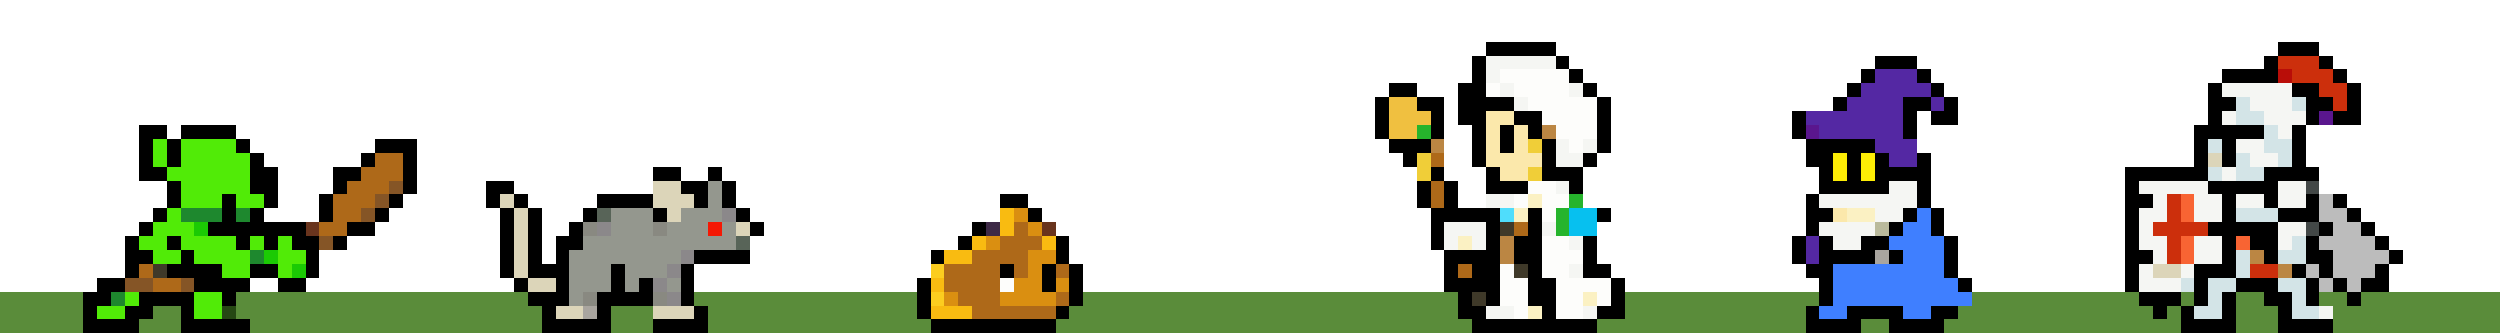
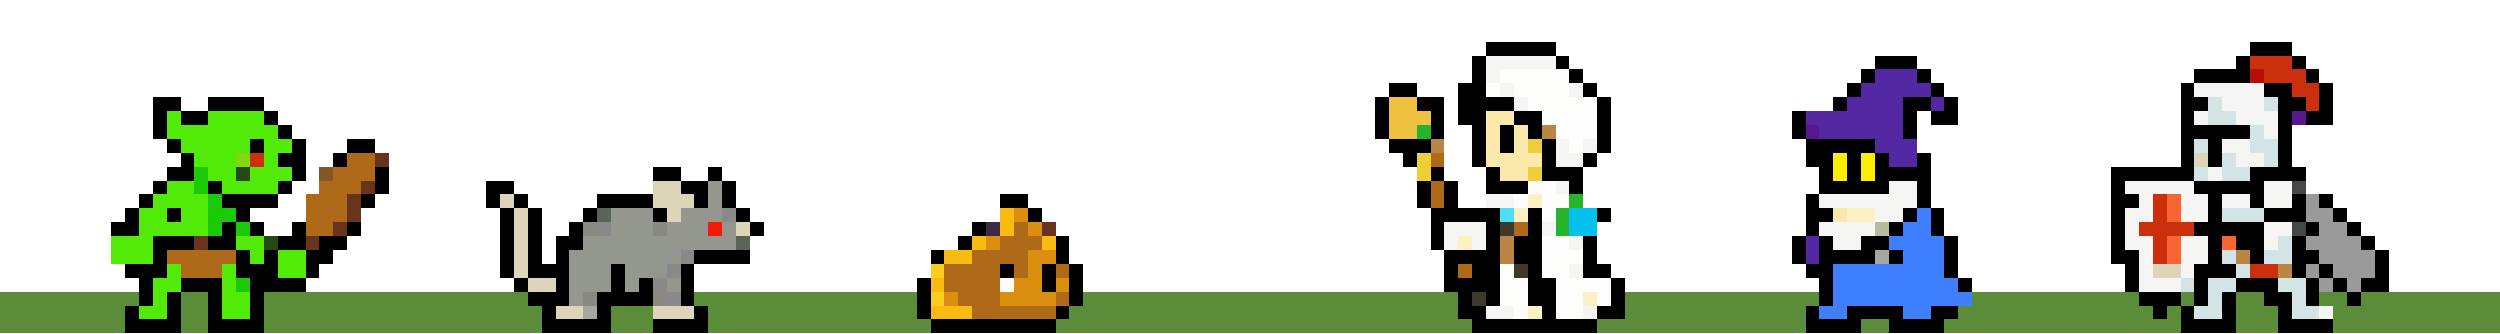
<svg xmlns="http://www.w3.org/2000/svg" viewBox="0 0 180 24" width="960" height="128" shape-rendering="crispEdges">
  <defs>
    <filter id="flash">
      <feFlood flood-color="#ffffff" />
      <feComposite operator="in" in2="SourceAlpha" />
+     </filter>
+     <filter id="hit" color-interpolation-filters="sRGB">
+       <feComponentTransfer>
+         <feFuncR type="gamma" exponent="0.6" />
+         <feFuncG type="gamma" exponent="0.6" />
+         <feFuncB type="gamma" exponent="0.6" />
+       </feComponentTransfer>
    </filter>
    <g id="a0">
      <path fill="#000000" d="M4 9h2v1h-2zM7 9h4v1h-4zM4 10h1v1h-1zM6 10h1v1h-1zM11 10h1v1h-1zM21 10h3v1h-3zM4 11h1v1h-1zM6 11h1v1h-1zM12 11h1v1h-1zM20 11h1v1h-1zM23 11h1v1h-1zM4 12h2v1h-2zM12 12h2v1h-2zM18 12h2v1h-2zM23 12h1v1h-1zM6 13h1v1h-1zM12 13h2v1h-2zM18 13h1v1h-1zM23 13h1v1h-1zM6 14h1v1h-1zM10 14h1v1h-1zM13 14h1v1h-1zM17 14h1v1h-1zM22 14h1v1h-1zM5 15h1v1h-1zM10 15h1v1h-1zM12 15h1v1h-1zM17 15h1v1h-1zM21 15h1v1h-1zM4 16h1v1h-1zM9 16h7v1h-7zM19 16h2v1h-2zM3 17h1v1h-1zM6 17h1v1h-1zM11 17h1v1h-1zM13 17h1v1h-1zM15 17h2v1h-2zM18 17h1v1h-1zM3 18h2v1h-2zM7 18h1v1h-1zM16 18h1v1h-1zM3 19h1v1h-1zM6 19h4v1h-4zM12 19h2v1h-2zM16 19h1v1h-1zM1 20h2v1h-2zM8 20h4v1h-4zM14 20h2v1h-2zM0 21h2v1h-2zM4 21h4v1h-4zM10 21h1v1h-1zM0 22h1v1h-1zM3 22h2v1h-2zM7 22h1v1h-1zM0 23h4v1h-4zM7 23h5v1h-5z" />
      <path fill="#1bca04" d="M8 16h1v1h-1zM13 18h1v1h-1zM15 19h1v1h-1z" />
      <path fill="#1e882e" d="M7 15h3v1h-3zM11 15h1v1h-1zM12 18h1v1h-1zM2 21h1v1h-1z" />
      <path fill="#264814" d="M10 22h1v1h-1z" />
      <path fill="#3f3929" d="M5 19h1v1h-1z" />
      <path fill="#51eb07" d="M5 10h1v1h-1zM7 10h4v1h-4zM5 11h1v1h-1zM7 11h5v1h-5zM6 12h6v1h-6zM7 13h5v1h-5zM7 14h3v1h-3zM11 14h2v1h-2zM6 15h1v1h-1zM5 16h3v1h-3zM4 17h2v1h-2zM7 17h4v1h-4zM12 17h1v1h-1zM14 17h1v1h-1zM5 18h2v1h-2zM8 18h4v1h-4zM14 18h2v1h-2zM10 19h2v1h-2zM14 19h1v1h-1zM3 21h1v1h-1zM8 21h2v1h-2zM1 22h2v1h-2zM8 22h2v1h-2z" />
      <path fill="#69341d" d="M16 16h1v1h-1z" />
      <path fill="#855526" d="M22 13h1v1h-1zM21 14h1v1h-1zM20 15h1v1h-1zM17 17h1v1h-1zM3 20h2v1h-2zM7 20h1v1h-1z" />
      <path fill="#ae6919" d="M21 11h2v1h-2zM20 12h3v1h-3zM19 13h3v1h-3zM18 14h3v1h-3zM18 15h2v1h-2zM17 16h2v1h-2zM4 19h1v1h-1zM5 20h2v1h-2z" />
    </g>
    <g id="a1">
+       <path fill="#000000" d="M5 7h2v1h-2zM9 7h4v1h-4zM5 8h1v1h-1zM7 8h2v1h-2zM13 8h1v1h-1zM5 9h1v1h-1zM14 9h1v1h-1zM6 10h1v1h-1zM12 10h1v1h-1zM15 10h1v1h-1zM19 10h2v1h-2zM7 11h1v1h-1zM14 11h2v1h-2zM18 11h1v1h-1zM6 12h2v1h-2zM15 12h1v1h-1zM21 12h1v1h-1zM5 13h1v1h-1zM9 13h1v1h-1zM14 13h1v1h-1zM21 13h1v1h-1zM4 14h1v1h-1zM10 14h4v1h-4zM20 14h1v1h-1zM3 15h1v1h-1zM6 15h1v1h-1zM11 15h1v1h-1zM2 16h2v1h-2zM10 16h1v1h-1zM12 16h1v1h-1zM15 16h1v1h-1zM19 16h1v1h-1zM5 17h3v1h-3zM9 17h2v1h-2zM14 17h2v1h-2zM17 17h2v1h-2zM5 18h1v1h-1zM11 18h1v1h-1zM13 18h1v1h-1zM16 18h2v1h-2zM3 19h3v1h-3zM11 19h3v1h-3zM16 19h1v1h-1zM4 20h1v1h-1zM7 20h3v1h-3zM12 20h4v1h-4zM4 21h1v1h-1zM6 21h1v1h-1zM9 21h1v1h-1zM12 21h1v1h-1zM3 22h1v1h-1zM6 22h1v1h-1zM9 22h1v1h-1zM12 22h1v1h-1zM3 23h4v1h-4zM9 23h4v1h-4z" />
+       <path fill="#1bca04" d="M8 12h1v1h-1zM8 13h1v1h-1zM9 14h1v1h-1zM9 15h2v1h-2zM9 16h1v1h-1zM11 16h1v1h-1zM11 20h1v1h-1z" />
+       <path fill="#264814" d="M11 12h1v1h-1zM13 17h1v1h-1z" />
+       <path fill="#51eb07" d="M6 8h1v1h-1zM9 8h4v1h-4zM6 9h8v1h-8zM7 10h5v1h-5zM13 10h2v1h-2zM8 11h3v1h-3zM13 11h1v1h-1zM9 12h2v1h-2zM12 12h3v1h-3zM6 13h2v1h-2zM10 13h4v1h-4zM5 14h4v1h-4zM4 15h2v1h-2zM7 15h2v1h-2zM4 16h5v1h-5zM2 17h3v1h-3zM11 17h2v1h-2zM2 18h3v1h-3zM12 18h1v1h-1zM14 18h2v1h-2zM6 19h1v1h-1zM10 19h1v1h-1zM14 19h2v1h-2zM5 20h2v1h-2zM10 20h1v1h-1zM5 21h1v1h-1zM10 21h2v1h-2zM4 22h2v1h-2zM10 22h2v1h-2z" />
+       <path fill="#69341d" d="M21 11h1v1h-1zM20 13h1v1h-1zM19 14h1v1h-1zM19 15h1v1h-1zM18 16h1v1h-1zM8 17h1v1h-1zM16 17h1v1h-1z" />
+       <path fill="#81d712" d="M11 11h1v1h-1z" />
+       <path fill="#855526" d="M17 12h1v1h-1z" />
+       <path fill="#ae6919" d="M19 11h2v1h-2zM18 12h3v1h-3zM17 13h3v1h-3zM16 14h3v1h-3zM16 15h3v1h-3zM16 16h2v1h-2zM6 18h5v1h-5zM7 19h3v1h-3z" />
+       <path fill="#cc2f0c" d="M12 11h1v1h-1z" />
+     </g>
+     <clipPath id="a1u">
+       <rect x="0" y="0" width="24" height="15" />
+     </clipPath>
+     <clipPath id="a1l">
+       <rect x="0" y="16" width="24" height="8" />
+     </clipPath>
+     <g id="a2">
      <path fill="#000000" d="M14 12h2v1h-2zM18 12h1v1h-1zM2 13h2v1h-2zM16 13h2v1h-2zM19 13h1v1h-1zM2 14h1v1h-1zM4 14h1v1h-1zM10 14h4v1h-4zM17 14h1v1h-1zM19 14h1v1h-1zM3 15h1v1h-1zM5 15h1v1h-1zM9 15h1v1h-1zM14 15h1v1h-1zM20 15h1v1h-1zM3 16h1v1h-1zM5 16h1v1h-1zM8 16h1v1h-1zM21 16h1v1h-1zM3 17h1v1h-1zM5 17h1v1h-1zM7 17h2v1h-2zM3 18h1v1h-1zM5 18h1v1h-1zM7 18h1v1h-1zM17 18h4v1h-4zM3 19h1v1h-1zM5 19h3v1h-3zM11 19h1v1h-1zM16 19h1v1h-1zM4 20h1v1h-1zM7 20h1v1h-1zM11 20h1v1h-1zM13 20h1v1h-1zM16 20h1v1h-1zM5 21h3v1h-3zM10 21h4v1h-4zM16 21h1v1h-1zM6 22h1v1h-1zM10 22h1v1h-1zM17 22h1v1h-1zM6 23h5v1h-5zM14 23h4v1h-4z" />
      <path fill="#586458" d="M10 15h1v1h-1zM20 17h1v1h-1z" />
      <path fill="#898981" d="M9 16h1v1h-1zM14 16h1v1h-1zM9 21h1v1h-1zM14 21h1v1h-1z" />
      <path fill="#8b888a" d="M19 15h1v1h-1zM10 16h1v1h-1zM16 18h1v1h-1zM15 19h1v1h-1zM14 20h1v1h-1zM15 21h1v1h-1z" />
      <path fill="#94978e" d="M18 13h1v1h-1zM18 14h1v1h-1zM11 15h3v1h-3zM16 15h3v1h-3zM11 16h3v1h-3zM15 16h3v1h-3zM19 16h1v1h-1zM9 17h11v1h-11zM8 18h8v1h-8zM8 19h3v1h-3zM12 19h3v1h-3zM8 20h3v1h-3zM12 20h1v1h-1zM15 20h1v1h-1zM8 21h1v1h-1z" />
      <path fill="#a9a59f" d="M9 22h1v1h-1z" />
      <path fill="#dcd5b9" d="M14 13h2v1h-2zM3 14h1v1h-1zM14 14h3v1h-3zM4 15h1v1h-1zM15 15h1v1h-1zM4 16h1v1h-1zM20 16h1v1h-1zM4 17h1v1h-1zM4 18h1v1h-1zM4 19h1v1h-1zM5 20h2v1h-2zM7 22h2v1h-2zM14 22h3v1h-3z" />
      <path fill="#f51804" d="M18 16h1v1h-1z" />
    </g>
-     <g id="a2">
+     <clipPath id="a2u">
+       <rect x="0" y="0" width="24" height="18" />
+     </clipPath>
+     <clipPath id="a2l">
+       <rect x="0" y="19" width="24" height="5" />
+     </clipPath>
+     <g id="a3">
      <path fill="#000000" d="M12 14h2v1h-2zM14 15h1v1h-1zM10 16h1v1h-1zM9 17h1v1h-1zM16 17h1v1h-1zM7 18h1v1h-1zM16 18h1v1h-1zM12 19h1v1h-1zM15 19h1v1h-1zM17 19h1v1h-1zM6 20h1v1h-1zM15 20h1v1h-1zM17 20h1v1h-1zM6 21h1v1h-1zM17 21h1v1h-1zM6 22h1v1h-1zM16 22h1v1h-1zM7 23h9v1h-9z" />
      <path fill="#3d2946" d="M11 16h1v1h-1z" />
      <path fill="#69341d" d="M15 16h1v1h-1z" />
      <path fill="#ae6919" d="M13 16h1v1h-1zM12 17h3v1h-3zM10 18h4v1h-4zM8 19h4v1h-4zM13 19h1v1h-1zM16 19h1v1h-1zM8 20h4v1h-4zM9 21h3v1h-3zM16 21h1v1h-1zM10 22h6v1h-6z" />
      <path fill="#da8f11" d="M13 15h1v1h-1zM14 16h1v1h-1zM11 17h1v1h-1zM14 18h2v1h-2zM14 19h1v1h-1zM13 20h2v1h-2zM16 20h1v1h-1zM8 21h1v1h-1zM12 21h4v1h-4z" />
      <path fill="#f9bb11" d="M12 15h1v1h-1zM12 16h1v1h-1zM10 17h1v1h-1zM15 17h1v1h-1zM8 18h2v1h-2zM7 20h1v1h-1zM7 22h3v1h-3z" />
      <path fill="#fccd1f" d="M7 19h1v1h-1zM7 21h1v1h-1z" />
      <path fill="#fdfdfb" d="M12 20h1v1h-1z" />
    </g>
-     <g id="a3">
+     <clipPath id="a3u">
+       <rect x="0" y="0" width="24" height="19" />
+     </clipPath>
+     <clipPath id="a3l">
+       <rect x="0" y="20" width="24" height="4" />
+     </clipPath>
+     <g id="a4">
      <path fill="#000000" d="M9 3h3v1h-3zM8 4h1v1h-1zM12 4h1v1h-1zM7 5h1v1h-1zM12 5h4v1h-4zM6 6h1v1h-1zM9 6h2v1h-2zM16 6h1v1h-1zM6 7h1v1h-1zM8 7h2v1h-2zM15 7h2v1h-2zM6 8h2v1h-2zM9 8h1v1h-1zM16 8h1v1h-1zM10 9h1v1h-1zM13 9h5v1h-5zM10 10h1v1h-1zM15 10h1v1h-1zM17 10h1v1h-1zM10 11h1v1h-1zM15 11h1v1h-1zM17 11h1v1h-1zM9 12h4v1h-4zM17 12h6v1h-6zM12 13h5v1h-5zM22 13h1v1h-1zM7 14h1v1h-1zM9 14h1v1h-1zM12 14h1v1h-1zM15 14h1v1h-1zM21 14h2v1h-2zM6 15h1v1h-1zM9 15h3v1h-3zM15 15h1v1h-1zM22 15h1v1h-1zM5 16h1v1h-1zM8 16h1v1h-1zM12 16h5v1h-5zM22 16h1v1h-1zM4 17h1v1h-1zM9 17h1v1h-1zM12 17h2v1h-2zM15 17h1v1h-1zM22 17h1v1h-1zM3 18h1v1h-1zM8 18h2v1h-2zM12 18h1v1h-1zM15 18h1v1h-1zM21 18h2v1h-2zM4 19h1v1h-1zM8 19h1v1h-1zM10 19h1v1h-1zM15 19h3v1h-3zM22 19h1v1h-1zM4 20h2v1h-2zM7 20h1v1h-1zM9 20h1v1h-1zM12 20h3v1h-3zM17 20h1v1h-1zM22 20h1v1h-1zM6 21h1v1h-1zM9 21h1v1h-1zM11 21h2v1h-2zM15 21h1v1h-1zM17 21h1v1h-1zM19 21h3v1h-3zM11 22h1v1h-1zM15 22h1v1h-1zM18 22h1v1h-1zM20 22h1v1h-1zM8 23h4v1h-4zM15 23h4v1h-4z" />
      <path fill="#434847" d="M9 13h1v1h-1zM9 16h1v1h-1z" />
      <path fill="#5a168e" d="M8 8h1v1h-1z" />
      <path fill="#b90d08" d="M11 5h1v1h-1z" />
      <path fill="#bb8643" d="M13 18h1v1h-1zM11 19h1v1h-1z" />
      <path fill="#cc2f0c" d="M9 4h3v1h-3zM8 5h3v1h-3zM7 6h2v1h-2zM7 7h1v1h-1zM19 14h1v1h-1zM19 15h1v1h-1zM17 16h4v1h-4zM19 17h1v1h-1zM19 18h1v1h-1zM12 19h2v1h-2z" />
      <path fill="#d3e4e7" d="M10 7h1v1h-1zM14 7h1v1h-1zM13 8h2v1h-2zM12 9h1v1h-1zM11 10h2v1h-2zM16 10h1v1h-1zM11 11h1v1h-1zM14 11h1v1h-1zM13 12h2v1h-2zM16 12h1v1h-1zM12 15h3v1h-3zM10 17h1v1h-1zM10 18h2v1h-2zM14 18h1v1h-1zM14 19h1v1h-1zM10 20h2v1h-2zM15 20h2v1h-2zM18 20h1v1h-1zM10 21h1v1h-1zM16 21h1v1h-1zM9 22h2v1h-2zM16 22h2v1h-2z" />
      <path fill="#dcd5b9" d="M16 11h1v1h-1zM19 19h2v1h-2z" />
      <path fill="currentColor" d="M8 14h1v1h-1zM7 15h2v1h-2zM6 16h2v1h-2zM5 17h4v1h-4zM4 18h4v1h-4zM5 19h3v1h-3zM9 19h1v1h-1zM6 20h1v1h-1zM8 20h1v1h-1z" />
      <path fill="#f5f6f3" d="M11 6h5v1h-5zM11 7h3v1h-3zM10 8h3v1h-3zM15 8h1v1h-1zM11 9h1v1h-1zM13 10h2v1h-2zM12 11h2v1h-2zM15 12h1v1h-1zM10 13h2v1h-2zM17 13h5v1h-5zM10 14h2v1h-2zM13 14h2v1h-2zM16 14h2v1h-2zM20 14h1v1h-1zM16 15h2v1h-2zM20 15h2v1h-2zM10 16h2v1h-2zM21 16h1v1h-1zM11 17h1v1h-1zM16 17h2v1h-2zM20 17h2v1h-2zM16 18h2v1h-2zM20 18h1v1h-1zM18 19h1v1h-1zM21 19h1v1h-1zM19 20h3v1h-3zM8 22h1v1h-1z" />
      <path fill="#f86433" d="M18 14h1v1h-1zM18 15h1v1h-1zM14 17h1v1h-1zM18 17h1v1h-1zM18 18h1v1h-1z" />
    </g>
-     <g id="a4">
+     <g id="a5">
+       <path fill="#000000" d="M9 3h3v1h-3zM8 4h1v1h-1zM12 4h1v1h-1zM7 5h1v1h-1zM12 5h4v1h-4zM6 6h1v1h-1zM9 6h2v1h-2zM16 6h1v1h-1zM6 7h1v1h-1zM8 7h2v1h-2zM15 7h2v1h-2zM6 8h2v1h-2zM9 8h1v1h-1zM16 8h1v1h-1zM9 9h1v1h-1zM12 9h5v1h-5zM9 10h1v1h-1zM14 10h1v1h-1zM16 10h1v1h-1zM9 11h1v1h-1zM14 11h1v1h-1zM16 11h1v1h-1zM8 12h4v1h-4zM16 12h6v1h-6zM11 13h5v1h-5zM21 13h1v1h-1zM6 14h1v1h-1zM8 14h1v1h-1zM11 14h1v1h-1zM14 14h1v1h-1zM20 14h2v1h-2zM5 15h1v1h-1zM8 15h3v1h-3zM14 15h1v1h-1zM21 15h1v1h-1zM4 16h1v1h-1zM7 16h1v1h-1zM11 16h5v1h-5zM21 16h1v1h-1zM3 17h1v1h-1zM8 17h1v1h-1zM11 17h2v1h-2zM14 17h1v1h-1zM21 17h1v1h-1zM2 18h1v1h-1zM7 18h2v1h-2zM11 18h1v1h-1zM14 18h1v1h-1zM20 18h2v1h-2zM2 19h1v1h-1zM6 19h1v1h-1zM8 19h1v1h-1zM13 19h3v1h-3zM20 19h1v1h-1zM2 20h2v1h-2zM5 20h1v1h-1zM7 20h1v1h-1zM10 20h3v1h-3zM15 20h1v1h-1zM20 20h1v1h-1zM4 21h1v1h-1zM7 21h1v1h-1zM9 21h2v1h-2zM13 21h1v1h-1zM15 21h1v1h-1zM17 21h3v1h-3zM9 22h1v1h-1zM13 22h1v1h-1zM16 22h1v1h-1zM18 22h1v1h-1zM6 23h4v1h-4zM13 23h4v1h-4z" />
+       <path fill="#434847" d="M8 13h1v1h-1zM8 16h1v1h-1z" />
+       <path fill="#5a168e" d="M8 8h1v1h-1z" />
+       <path fill="#b90d08" d="M11 5h1v1h-1z" />
+       <path fill="#bb8643" d="M12 18h1v1h-1zM9 19h1v1h-1z" />
+       <path fill="#cc2f0c" d="M9 4h3v1h-3zM8 5h3v1h-3zM7 6h2v1h-2zM7 7h1v1h-1zM18 14h1v1h-1zM18 15h1v1h-1zM16 16h4v1h-4zM18 17h1v1h-1zM18 18h1v1h-1zM10 19h2v1h-2z" />
+       <path fill="#d3e4e7" d="M10 7h1v1h-1zM14 7h1v1h-1zM13 8h2v1h-2zM11 9h1v1h-1zM10 10h2v1h-2zM15 10h1v1h-1zM10 11h1v1h-1zM13 11h1v1h-1zM12 12h2v1h-2zM15 12h1v1h-1zM11 15h3v1h-3zM9 17h1v1h-1zM9 18h2v1h-2zM13 18h1v1h-1zM12 19h1v1h-1zM8 20h2v1h-2zM13 20h2v1h-2zM16 20h1v1h-1zM8 21h1v1h-1zM14 21h1v1h-1zM7 22h2v1h-2zM14 22h2v1h-2z" />
+       <path fill="#dcd5b9" d="M15 11h1v1h-1zM17 19h2v1h-2z" />
+       <path fill="currentColor" d="M7 14h1v1h-1zM6 15h2v1h-2zM5 16h2v1h-2zM4 17h4v1h-4zM3 18h4v1h-4zM3 19h3v1h-3zM7 19h1v1h-1zM4 20h1v1h-1zM6 20h1v1h-1z" />
+       <path fill="#f5f6f3" d="M11 6h5v1h-5zM11 7h3v1h-3zM10 8h3v1h-3zM15 8h1v1h-1zM10 9h1v1h-1zM12 10h2v1h-2zM11 11h2v1h-2zM14 12h1v1h-1zM9 13h2v1h-2zM16 13h5v1h-5zM9 14h2v1h-2zM12 14h2v1h-2zM15 14h2v1h-2zM19 14h1v1h-1zM15 15h2v1h-2zM19 15h2v1h-2zM9 16h2v1h-2zM20 16h1v1h-1zM10 17h1v1h-1zM15 17h2v1h-2zM19 17h2v1h-2zM15 18h2v1h-2zM19 18h1v1h-1zM16 19h1v1h-1zM19 19h1v1h-1zM17 20h3v1h-3zM6 22h1v1h-1z" />
+       <path fill="#f86433" d="M17 14h1v1h-1zM17 15h1v1h-1zM13 17h1v1h-1zM17 17h1v1h-1zM17 18h1v1h-1z" />
+     </g>
+     <clipPath id="a5u">
+       <rect x="0" y="0" width="24" height="13" />
+     </clipPath>
+     <clipPath id="a5l">
+       <rect x="0" y="14" width="24" height="10" />
+     </clipPath>
+     <clipPath id="a5h0">
+       <rect x="0" y="3" width="24" height="6" />
+     </clipPath>
+     <clipPath id="a5h1">
+       <rect x="0" y="9" width="24" height="10" />
+     </clipPath>
+     <clipPath id="a5h2">
+       <rect x="0" y="19" width="24" height="5" />
+     </clipPath>
+     <g id="a6">
      <path fill="#000000" d="M9 4h3v1h-3zM8 5h1v1h-1zM12 5h1v1h-1zM7 6h1v1h-1zM13 6h1v1h-1zM6 7h1v1h-1zM8 7h2v1h-2zM14 7h1v1h-1zM6 8h2v1h-2zM9 8h1v1h-1zM17 8h1v1h-1zM9 9h1v1h-1zM17 9h1v1h-1zM12 10h5v1h-5zM8 11h1v1h-1zM11 11h1v1h-1zM13 11h1v1h-1zM15 11h2v1h-2zM8 12h4v1h-4zM13 12h1v1h-1zM15 12h1v1h-1zM8 13h1v1h-1zM11 13h5v1h-5zM8 14h1v1h-1zM16 14h1v1h-1zM7 15h1v1h-1zM9 15h1v1h-1zM15 15h2v1h-2zM7 16h1v1h-1zM10 16h1v1h-1zM16 16h1v1h-1zM6 17h1v1h-1zM11 17h2v1h-2zM15 17h1v1h-1zM17 17h1v1h-1zM6 18h1v1h-1zM10 18h1v1h-1zM12 18h4v1h-4zM17 18h1v1h-1zM6 19h1v1h-1zM15 19h2v1h-2zM5 20h1v1h-1zM15 20h1v1h-1zM15 21h1v1h-1zM6 22h2v1h-2zM10 22h4v1h-4zM16 22h1v1h-1zM7 23h4v1h-4zM13 23h4v1h-4z" />
      <path fill="#5428a3" d="M9 5h3v1h-3zM8 6h5v1h-5zM7 7h1v1h-1zM10 7h4v1h-4zM10 8h7v1h-7zM10 9h6v1h-6zM9 10h3v1h-3zM9 11h2v1h-2zM16 17h1v1h-1zM16 18h1v1h-1z" />
      <path fill="#5a168e" d="M16 9h1v1h-1z" />
      <path fill="currentColor" d="M8 15h1v1h-1zM8 16h2v1h-2zM7 17h4v1h-4zM7 18h3v1h-3zM7 19h8v1h-8zM6 20h9v1h-9zM5 21h10v1h-10zM8 22h2v1h-2zM14 22h2v1h-2z" />
      <path fill="#a9a59f" d="M11 18h1v1h-1z" />
      <path fill="#baba9c" d="M11 16h1v1h-1z" />
      <path fill="#f5f6f3" d="M9 13h2v1h-2zM9 14h7v1h-7zM10 15h2v1h-2zM12 16h4v1h-4zM13 17h2v1h-2z" />
      <path fill="#fbe8ab" d="M14 15h1v1h-1z" />
      <path fill="#fbf1c3" d="M12 15h2v1h-2z" />
      <path fill="#fded05" d="M12 11h1v1h-1zM14 11h1v1h-1zM12 12h1v1h-1zM14 12h1v1h-1z" />
    </g>
-     <g id="a5">
+     <clipPath id="a6u">
+       <rect x="0" y="0" width="24" height="14" />
+     </clipPath>
+     <clipPath id="a6l">
+       <rect x="0" y="15" width="24" height="9" />
+     </clipPath>
+     <g id="a7">
      <path fill="#000000" d="M8 3h5v1h-5zM7 4h1v1h-1zM13 4h1v1h-1zM6 5h1v1h-1zM13 5h1v1h-1zM5 6h1v1h-1zM13 6h2v1h-2zM18 6h2v1h-2zM4 7h1v1h-1zM11 7h4v1h-4zM16 7h2v1h-2zM20 7h1v1h-1zM4 8h1v1h-1zM9 8h2v1h-2zM13 8h2v1h-2zM16 8h1v1h-1zM20 8h1v1h-1zM4 9h1v1h-1zM9 9h1v1h-1zM11 9h1v1h-1zM13 9h1v1h-1zM16 9h1v1h-1zM20 9h1v1h-1zM4 10h1v1h-1zM8 10h1v1h-1zM11 10h1v1h-1zM13 10h1v1h-1zM17 10h3v1h-3zM5 11h1v1h-1zM8 11h1v1h-1zM13 11h1v1h-1zM18 11h1v1h-1zM6 12h3v1h-3zM12 12h1v1h-1zM16 12h1v1h-1zM6 13h1v1h-1zM10 13h3v1h-3zM15 13h1v1h-1zM17 13h1v1h-1zM15 14h1v1h-1zM17 14h1v1h-1zM4 15h1v1h-1zM9 15h1v1h-1zM12 15h5v1h-5zM9 16h1v1h-1zM12 16h1v1h-1zM16 16h1v1h-1zM5 17h1v1h-1zM9 17h2v1h-2zM12 17h1v1h-1zM16 17h1v1h-1zM5 18h1v1h-1zM9 18h2v1h-2zM12 18h4v1h-4zM4 19h2v1h-2zM9 19h1v1h-1zM12 19h2v1h-2zM15 19h1v1h-1zM3 20h1v1h-1zM8 20h2v1h-2zM12 20h4v1h-4zM3 21h1v1h-1zM8 21h2v1h-2zM12 21h1v1h-1zM14 21h1v1h-1zM3 22h2v1h-2zM8 22h1v1h-1zM13 22h2v1h-2zM5 23h9v1h-9z" />
      <path fill="#07c0ef" d="M5 15h2v1h-2zM5 16h2v1h-2z" />
      <path fill="currentColor" d="M18 7h2v1h-2zM17 8h3v1h-3zM18 9h2v1h-2z" />
      <path fill="#26b42c" d="M17 9h1v1h-1zM6 14h1v1h-1zM7 15h1v1h-1zM7 16h1v1h-1z" />
      <path fill="#3f3929" d="M11 16h1v1h-1zM10 19h1v1h-1zM13 21h1v1h-1z" />
      <path fill="#4fddfc" d="M11 15h1v1h-1z" />
      <path fill="#ae6919" d="M16 11h1v1h-1zM16 13h1v1h-1zM16 14h1v1h-1zM10 16h1v1h-1zM14 19h1v1h-1z" />
      <path fill="#bb8643" d="M8 9h1v1h-1zM16 10h1v1h-1zM11 17h1v1h-1zM11 18h1v1h-1z" />
      <path fill="#f0ce38" d="M9 10h1v1h-1zM17 11h1v1h-1zM9 12h1v1h-1zM17 12h1v1h-1z" />
      <path fill="#f5f6f3" d="M8 4h5v1h-5zM12 5h1v1h-1zM6 6h1v1h-1zM11 6h1v1h-1zM10 7h1v1h-1zM5 10h1v1h-1zM7 10h1v1h-1zM6 11h2v1h-2zM7 13h1v1h-1zM11 14h2v1h-2zM8 16h1v1h-1zM13 16h3v1h-3zM6 17h1v1h-1zM13 17h1v1h-1zM15 17h1v1h-1zM6 19h1v1h-1zM5 22h1v1h-1zM11 22h2v1h-2z" />
      <path fill="#fbe8ab" d="M11 8h2v1h-2zM10 9h1v1h-1zM12 9h1v1h-1zM10 10h1v1h-1zM12 10h1v1h-1zM9 11h4v1h-4zM10 12h2v1h-2z" />
      <path fill="#fbf1c3" d="M9 14h1v1h-1zM10 15h1v1h-1zM14 17h1v1h-1zM5 21h1v1h-1zM9 22h1v1h-1z" />
      <path fill="#fdfdfb" d="M7 5h5v1h-5zM7 6h4v1h-4zM12 6h1v1h-1zM5 7h5v1h-5zM5 8h4v1h-4zM5 9h3v1h-3zM6 10h1v1h-1zM8 13h2v1h-2zM7 14h2v1h-2zM10 14h1v1h-1zM8 15h1v1h-1zM7 17h2v1h-2zM6 18h3v1h-3zM7 19h2v1h-2zM11 19h1v1h-1zM4 20h4v1h-4zM10 20h2v1h-2zM4 21h1v1h-1zM6 21h2v1h-2zM10 21h2v1h-2zM6 22h2v1h-2zM10 22h1v1h-1z" />
    </g>
+     <clipPath id="a7u">
+       <rect x="0" y="0" width="24" height="13" />
+     </clipPath>
+     <clipPath id="a7l">
+       <rect x="0" y="14" width="24" height="10" />
+     </clipPath>
  </defs>
  <rect x="0" y="21" width="180" height="3" fill="#5a8c3a" />
  <g transform="translate(6 0)">
    <animateTransform attributeName="transform" type="translate" additive="sum" values="0 0;6 0;0 0" begin="-0.15s" dur="0.24s" />
-     <animateTransform attributeName="transform" type="translate" additive="sum" values="0 0;0 -2" calcMode="discrete" begin="0s" dur="1s" repeatCount="indefinite" />
-     <use href="#a0" />
+     <g>
+       <animate attributeName="visibility" values="visible;hidden" calcMode="discrete" begin="-10s" dur="1s" repeatCount="indefinite" />
+       <set attributeName="visibility" to="hidden" begin="-0.03s" dur="0.12s" />
+       <use href="#a1" />
+     </g>
+     <g visibility="hidden">
+       <animate attributeName="visibility" values="hidden;visible" calcMode="discrete" begin="-10s" dur="1s" repeatCount="indefinite" />
+       <set attributeName="visibility" to="hidden" begin="-0.03s" dur="0.12s" />
+       <g>
+         <use href="#a1" clip-path="url(#a1u)" transform="translate(0 1)" />
+         <use href="#a1" clip-path="url(#a1l)" />
+       </g>
+     </g>
+     <g visibility="hidden">
+       <set attributeName="visibility" to="visible" begin="-0.03s" dur="0.12s" />
+       <use href="#a0" />
+     </g>
  </g>
  <g transform="translate(33 0)">
-     <animateTransform attributeName="transform" type="translate" additive="sum" values="0 0;0 -2" calcMode="discrete" begin="0s" dur="1s" repeatCount="indefinite" />
-     <use href="#a1" />
+     <g>
+       <animate attributeName="visibility" values="visible;hidden" calcMode="discrete" begin="-10s" dur="1s" repeatCount="indefinite" />
+       <use href="#a2" />
+     </g>
+     <g visibility="hidden">
+       <animate attributeName="visibility" values="hidden;visible" calcMode="discrete" begin="-10s" dur="1s" repeatCount="indefinite" />
+       <g>
+         <use href="#a2" clip-path="url(#a2u)" transform="translate(0 1)" />
+         <use href="#a2" clip-path="url(#a2l)" />
+       </g>
+     </g>
  </g>
  <g transform="translate(60 0)">
-     <animateTransform attributeName="transform" type="translate" additive="sum" values="0 0;0 -2" calcMode="discrete" begin="0s" dur="1s" repeatCount="indefinite" />
-     <use href="#a2" />
+     <g>
+       <animate attributeName="visibility" values="visible;hidden" calcMode="discrete" begin="-10s" dur="1s" repeatCount="indefinite" />
+       <use href="#a3" />
+     </g>
+     <g visibility="hidden">
+       <animate attributeName="visibility" values="hidden;visible" calcMode="discrete" begin="-10s" dur="1s" repeatCount="indefinite" />
+       <g>
+         <use href="#a3" clip-path="url(#a3u)" transform="translate(0 1)" />
+         <use href="#a3" clip-path="url(#a3l)" />
+       </g>
+     </g>
  </g>
  <g transform="translate(150 0)">
-     <animateTransform attributeName="transform" type="translate" additive="sum" values="0 0;0 -2" calcMode="discrete" begin="0s" dur="1s" repeatCount="indefinite" />
-     <use href="#a3" transform="translate(26 0) scale(-1 1)" color="#bcbcbc" />
-     <use href="#a3" transform="translate(26 0) scale(-1 1)" filter="url(#flash)" opacity="0">
-       <animate attributeName="opacity" values="1;0" begin="-0.03s" dur="0.16s" />
-     </use>
+     <g>
+       <animate attributeName="visibility" values="visible;hidden" calcMode="discrete" begin="-10s" dur="1s" repeatCount="indefinite" />
+       <set attributeName="visibility" to="hidden" begin="-0.03s" dur="0.16s" />
+       <use href="#a5" transform="translate(24 0) scale(-1 1)" color="#9a9a9a" />
+     </g>
+     <g visibility="hidden">
+       <animate attributeName="visibility" values="hidden;visible" calcMode="discrete" begin="-10s" dur="1s" repeatCount="indefinite" />
+       <set attributeName="visibility" to="hidden" begin="-0.03s" dur="0.16s" />
+       <g color="#9a9a9a">
+         <use href="#a5" clip-path="url(#a5u)" transform="translate(0 1) translate(24 0) scale(-1 1)" />
+         <use href="#a5" clip-path="url(#a5l)" transform="translate(24 0) scale(-1 1)" />
+       </g>
+     </g>
+     <g visibility="hidden">
+       <set attributeName="visibility" to="visible" begin="-0.03s" dur="0.16s" />
+       <g transform="translate(0 0) translate(26 0) scale(-1 1)" color="#9a9a9a" filter="url(#hit)">
+         <use href="#a5" clip-path="url(#a5h0)" transform="translate(0 0)" />
+         <use href="#a5" clip-path="url(#a5h1)" transform="translate(1 0)" />
+         <use href="#a5" clip-path="url(#a5h2)" transform="translate(2 0)" />
+       </g>
+     </g>
+     <g opacity="0">
+       <animate attributeName="opacity" values="1;0" begin="-0.03s" dur="0.1s" />
+       <g transform="translate(0 0) translate(26 0) scale(-1 1)" filter="url(#flash)">
+         <use href="#a5" clip-path="url(#a5h0)" transform="translate(0 0)" />
+         <use href="#a5" clip-path="url(#a5h1)" transform="translate(1 0)" />
+         <use href="#a5" clip-path="url(#a5h2)" transform="translate(2 0)" />
+       </g>
+     </g>
  </g>
  <g transform="translate(123 0)">
-     <animateTransform attributeName="transform" type="translate" additive="sum" values="0 0;0 -2" calcMode="discrete" begin="0s" dur="1s" repeatCount="indefinite" />
-     <use href="#a4" transform="translate(24 0) scale(-1 1)" color="#3f7fff" />
+     <g>
+       <animate attributeName="visibility" values="visible;hidden" calcMode="discrete" begin="-10s" dur="1s" repeatCount="indefinite" />
+       <use href="#a6" transform="translate(24 0) scale(-1 1)" color="#3f7fff" />
+     </g>
+     <g visibility="hidden">
+       <animate attributeName="visibility" values="hidden;visible" calcMode="discrete" begin="-10s" dur="1s" repeatCount="indefinite" />
+       <g color="#3f7fff">
+         <use href="#a6" clip-path="url(#a6u)" transform="translate(0 1) translate(24 0) scale(-1 1)" />
+         <use href="#a6" clip-path="url(#a6l)" transform="translate(24 0) scale(-1 1)" />
+       </g>
+     </g>
  </g>
  <g transform="translate(96 0)">
-     <animateTransform attributeName="transform" type="translate" additive="sum" values="0 0;0 -2" calcMode="discrete" begin="0s" dur="1s" repeatCount="indefinite" />
-     <use href="#a5" transform="translate(24 0) scale(-1 1)" color="#f0c040" />
-   </g>
-   <text x="160" y="13" fill="#ff5050" font-family="monospace" font-size="12" font-weight="bold" opacity="0">
+     <g>
+       <animate attributeName="visibility" values="visible;hidden" calcMode="discrete" begin="-10s" dur="1s" repeatCount="indefinite" />
+       <use href="#a7" transform="translate(24 0) scale(-1 1)" color="#f0c040" />
+     </g>
+     <g visibility="hidden">
+       <animate attributeName="visibility" values="hidden;visible" calcMode="discrete" begin="-10s" dur="1s" repeatCount="indefinite" />
+       <g color="#f0c040">
+         <use href="#a7" clip-path="url(#a7u)" transform="translate(0 1) translate(24 0) scale(-1 1)" />
+         <use href="#a7" clip-path="url(#a7l)" transform="translate(24 0) scale(-1 1)" />
+       </g>
+     </g>
+   </g>
+   <text x="159" y="13" fill="#ff5050" font-family="monospace" font-size="12" font-weight="bold" opacity="0">
    <animate attributeName="opacity" values="1;1" begin="-0.03s" dur="0.7s" />
    <animateTransform attributeName="transform" type="translate" values="0 0;0 -3" begin="-0.03s" dur="0.7s" />9</text>
</svg>
